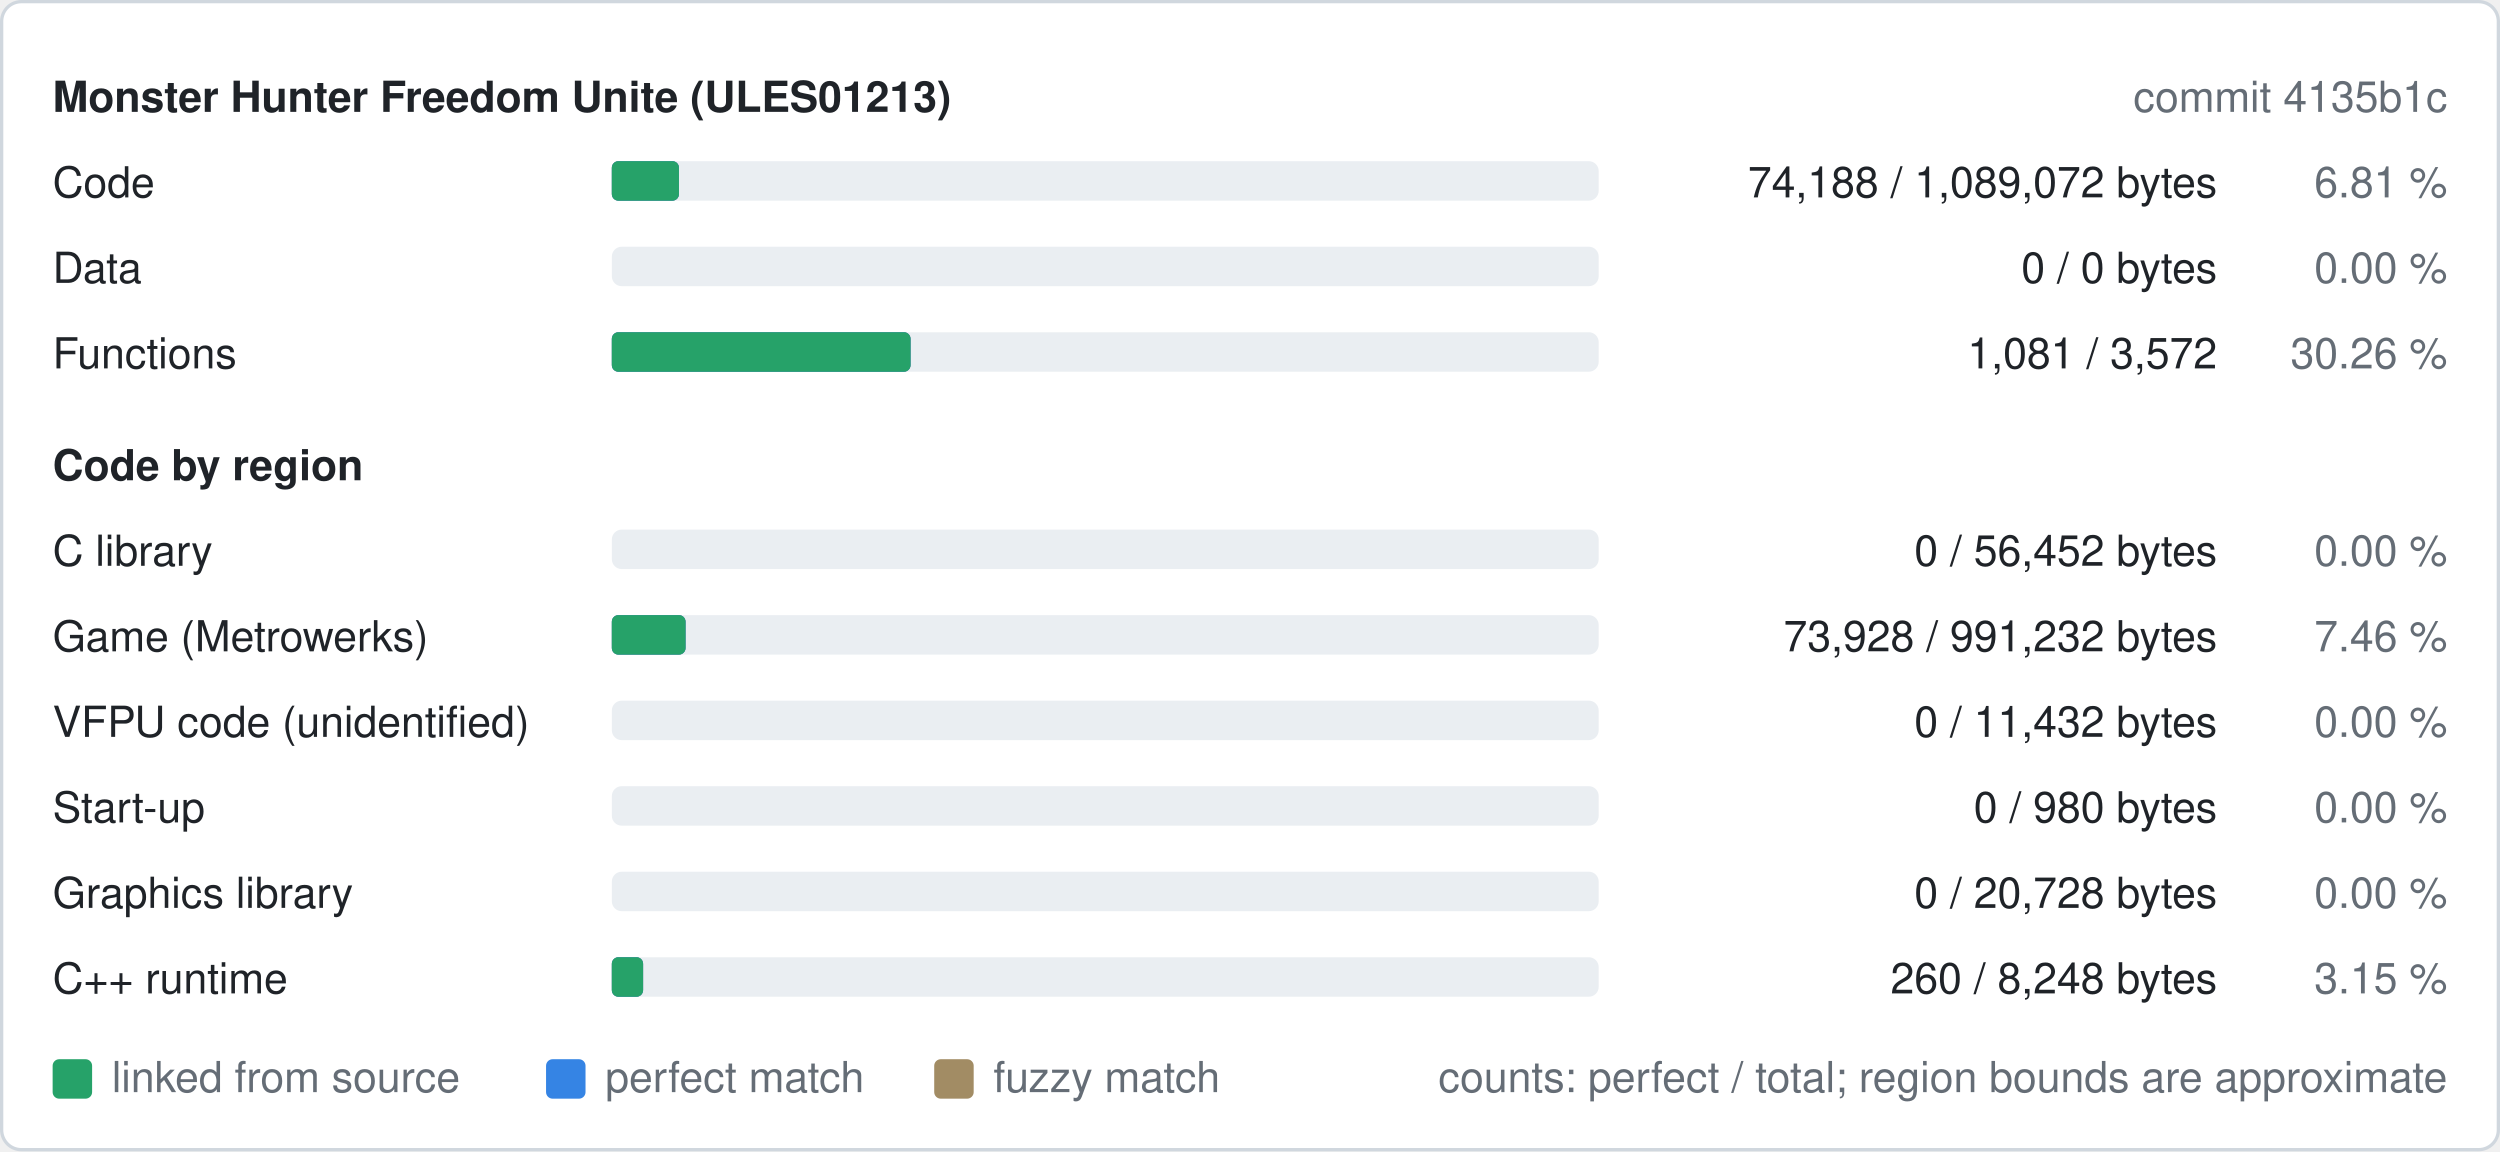
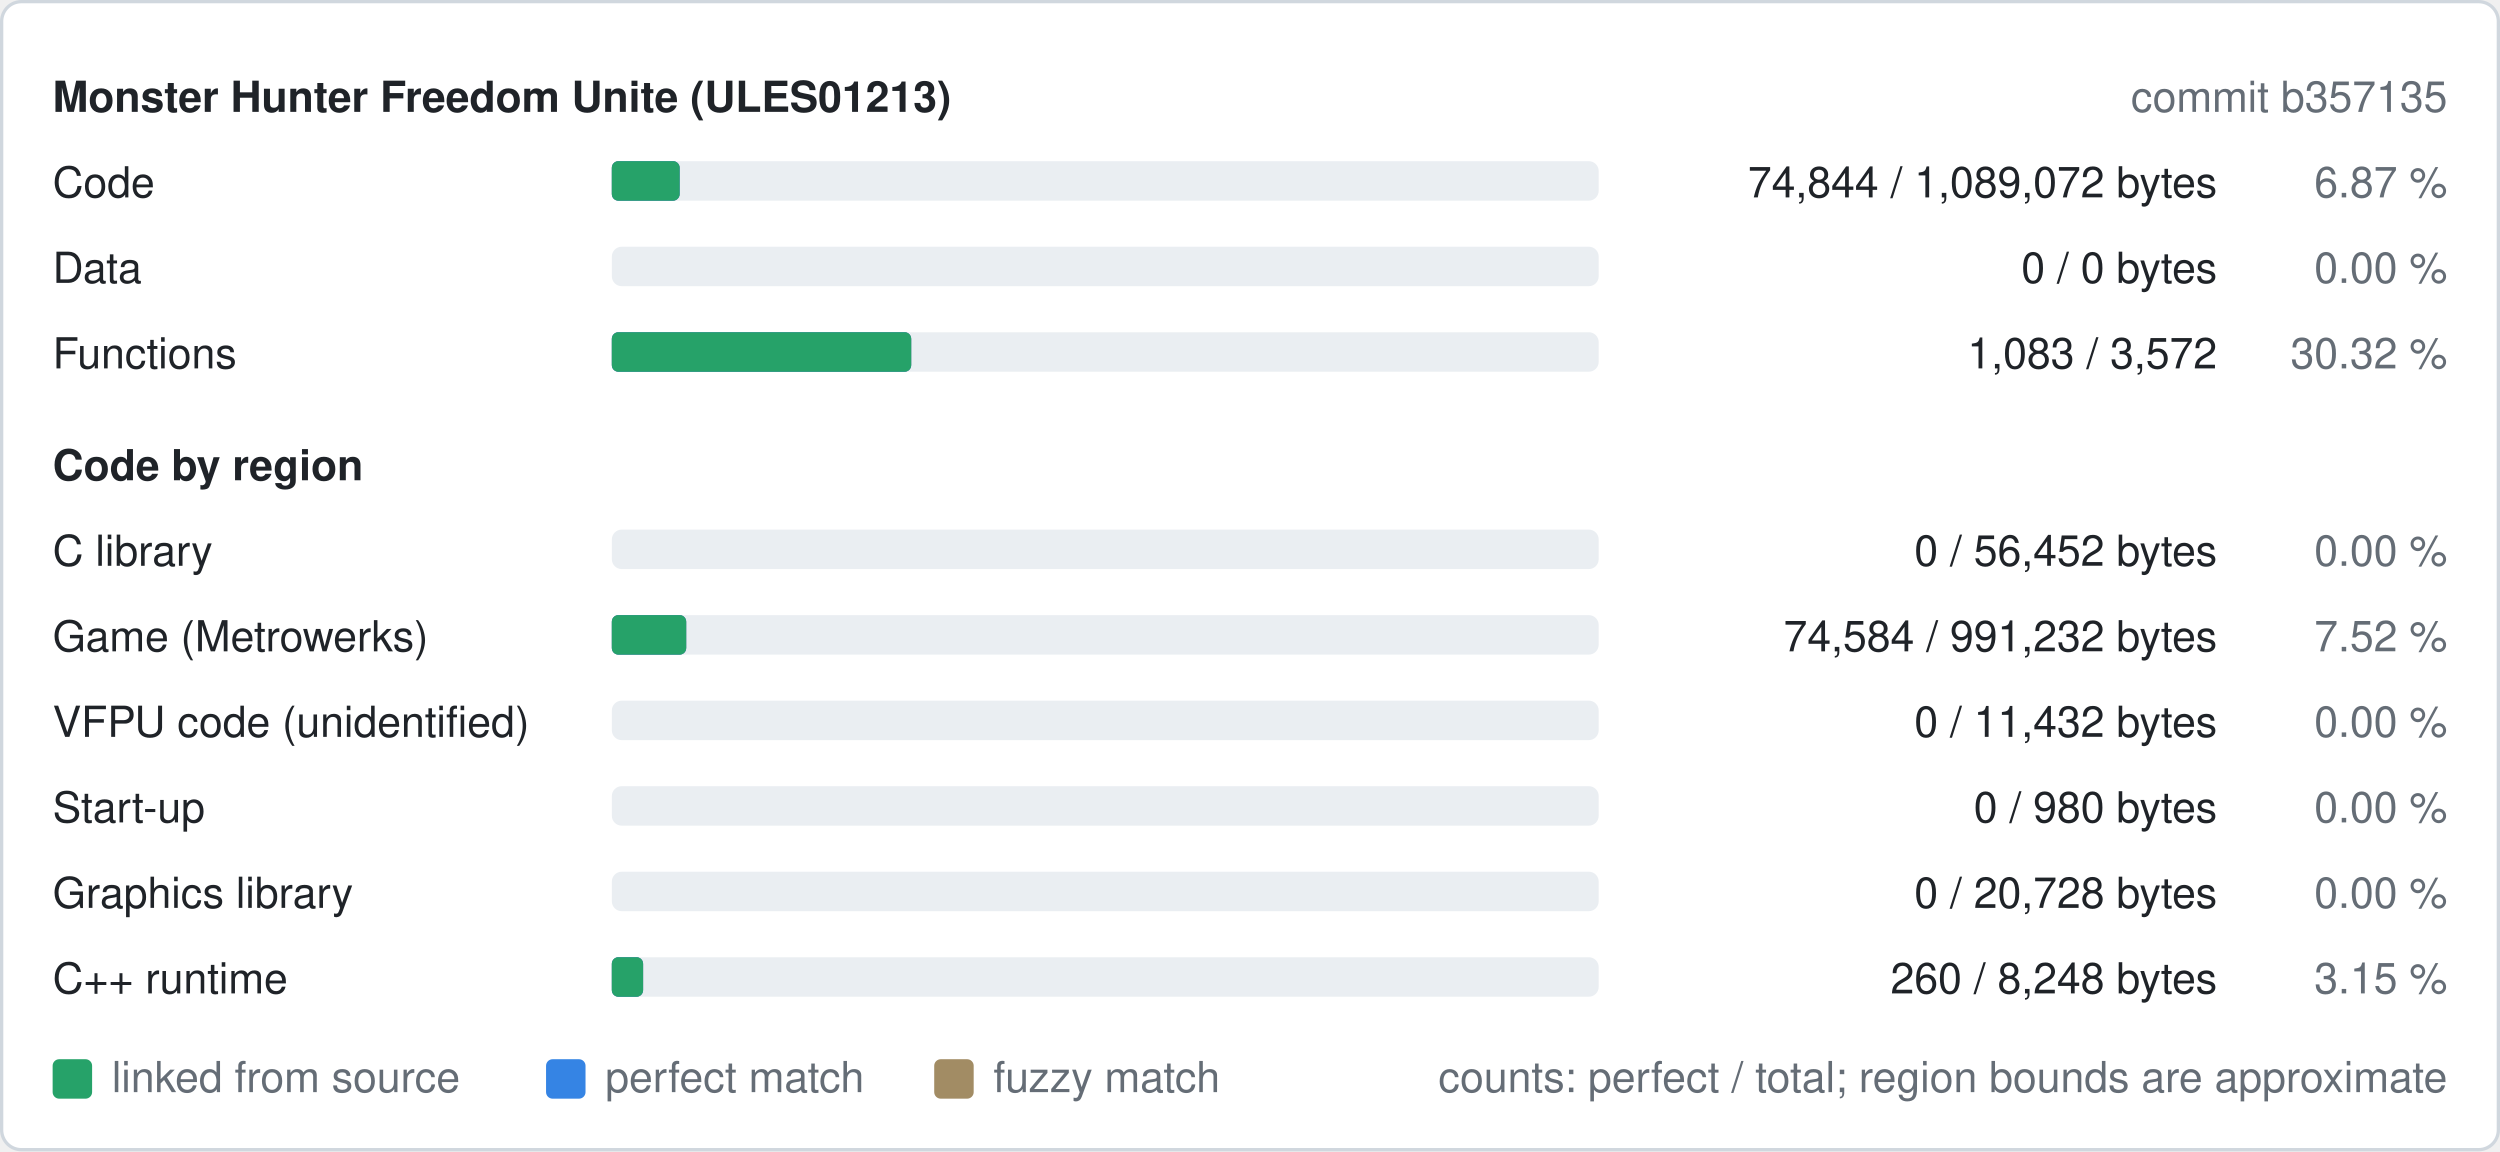
<svg xmlns="http://www.w3.org/2000/svg" width="760" height="350" viewBox="0 0 760 350" role="img" aria-label="Decompilation progress of ULES01213">
  <style>
text{font-family:-apple-system,BlinkMacSystemFont,"Segoe UI",Helvetica,Arial,sans-serif;font-size:13px}
.b{font-weight:600}
.bg{fill:#ffffff;stroke:#d0d7de}.t{fill:#1f2328}.m{fill:#656d76}.track{fill:#eaeef2}.fuzzy{fill:#a28c64}.perfect{fill:#3584e4}.linked{fill:#26a269}
@media (prefers-color-scheme: dark){.bg{fill:#0d1117;stroke:#30363d}.t{fill:#e6edf3}.m{fill:#8d96a0}.track{fill:#21262d}.fuzzy{fill:#a28c64}.perfect{fill:#3584e4}.linked{fill:#2ec27e}}
</style>
  <rect class="bg" x="0.5" y="0.5" width="759" height="349" rx="6" />
  <text class="t b" x="16" y="34">Monster Hunter Freedom Unite (ULES01213)</text>
-   <text class="m" x="744" y="34" text-anchor="end">commit 4135b1c</text>
+   <text class="m" x="744" y="34" text-anchor="end">commit b357135</text>
  <text class="t" x="16" y="60">Code</text>
  <rect class="track" x="186" y="49" width="300" height="12" rx="3" />
-   <rect class="fuzzy" x="186" y="49" width="20.4" height="12" rx="2" />
-   <rect class="perfect" x="186" y="49" width="20.4" height="12" rx="2" />
-   <rect class="linked" x="186" y="49" width="20.4" height="12" rx="2" />
-   <text class="t" x="674" y="60" text-anchor="end">74,188 / 1,089,072 bytes</text>
-   <text class="m" x="744" y="60" text-anchor="end">6.81 %</text>
+   <rect class="fuzzy" x="186" y="49" width="20.6" height="12" rx="2" />
+   <rect class="perfect" x="186" y="49" width="20.6" height="12" rx="2" />
+   <rect class="linked" x="186" y="49" width="20.6" height="12" rx="2" />
+   <text class="t" x="674" y="60" text-anchor="end">74,844 / 1,089,072 bytes</text>
+   <text class="m" x="744" y="60" text-anchor="end">6.87 %</text>
  <text class="t" x="16" y="86">Data</text>
  <rect class="track" x="186" y="75" width="300" height="12" rx="3" />
  <text class="t" x="674" y="86" text-anchor="end">0 / 0 bytes</text>
  <text class="m" x="744" y="86" text-anchor="end">0.00 %</text>
  <text class="t" x="16" y="112">Functions</text>
  <rect class="track" x="186" y="101" width="300" height="12" rx="3" />
-   <rect class="fuzzy" x="186" y="101" width="90.8" height="12" rx="2" />
-   <rect class="perfect" x="186" y="101" width="90.8" height="12" rx="2" />
-   <rect class="linked" x="186" y="101" width="90.8" height="12" rx="2" />
-   <text class="t" x="674" y="112" text-anchor="end">1,081 / 3,572</text>
-   <text class="m" x="744" y="112" text-anchor="end">30.26 %</text>
+   <rect class="fuzzy" x="186" y="101" width="91.0" height="12" rx="2" />
+   <rect class="perfect" x="186" y="101" width="91.0" height="12" rx="2" />
+   <rect class="linked" x="186" y="101" width="91.0" height="12" rx="2" />
+   <text class="t" x="674" y="112" text-anchor="end">1,083 / 3,572</text>
+   <text class="m" x="744" y="112" text-anchor="end">30.32 %</text>
  <text class="t b" x="16" y="146">Code by region</text>
  <text class="t" x="16" y="172">C library</text>
  <rect class="track" x="186" y="161" width="300" height="12" rx="3" />
  <text class="t" x="674" y="172" text-anchor="end">0 / 56,452 bytes</text>
  <text class="m" x="744" y="172" text-anchor="end">0.00 %</text>
  <text class="t" x="16" y="198">Game (Metrowerks)</text>
  <rect class="track" x="186" y="187" width="300" height="12" rx="3" />
-   <rect class="fuzzy" x="186" y="187" width="22.4" height="12" rx="2" />
-   <rect class="perfect" x="186" y="187" width="22.4" height="12" rx="2" />
-   <rect class="linked" x="186" y="187" width="22.4" height="12" rx="2" />
-   <text class="t" x="674" y="198" text-anchor="end">73,928 / 991,232 bytes</text>
-   <text class="m" x="744" y="198" text-anchor="end">7.46 %</text>
+   <rect class="fuzzy" x="186" y="187" width="22.6" height="12" rx="2" />
+   <rect class="perfect" x="186" y="187" width="22.6" height="12" rx="2" />
+   <rect class="linked" x="186" y="187" width="22.6" height="12" rx="2" />
+   <text class="t" x="674" y="198" text-anchor="end">74,584 / 991,232 bytes</text>
+   <text class="m" x="744" y="198" text-anchor="end">7.52 %</text>
  <text class="t" x="16" y="224">VFPU code (unidentified)</text>
  <rect class="track" x="186" y="213" width="300" height="12" rx="3" />
  <text class="t" x="674" y="224" text-anchor="end">0 / 11,432 bytes</text>
  <text class="m" x="744" y="224" text-anchor="end">0.00 %</text>
  <text class="t" x="16" y="250">Start-up</text>
  <rect class="track" x="186" y="239" width="300" height="12" rx="3" />
  <text class="t" x="674" y="250" text-anchor="end">0 / 980 bytes</text>
  <text class="m" x="744" y="250" text-anchor="end">0.00 %</text>
  <text class="t" x="16" y="276">Graphics library</text>
  <rect class="track" x="186" y="265" width="300" height="12" rx="3" />
  <text class="t" x="674" y="276" text-anchor="end">0 / 20,728 bytes</text>
  <text class="m" x="744" y="276" text-anchor="end">0.00 %</text>
  <text class="t" x="16" y="302">C++ runtime</text>
  <rect class="track" x="186" y="291" width="300" height="12" rx="3" />
  <rect class="fuzzy" x="186" y="291" width="9.5" height="12" rx="2" />
  <rect class="perfect" x="186" y="291" width="9.5" height="12" rx="2" />
  <rect class="linked" x="186" y="291" width="9.5" height="12" rx="2" />
  <text class="t" x="674" y="302" text-anchor="end">260 / 8,248 bytes</text>
  <text class="m" x="744" y="302" text-anchor="end">3.15 %</text>
  <rect class="linked" x="16" y="322" width="12" height="12" rx="2" />
  <text class="m" x="34" y="332">linked from source</text>
  <rect class="perfect" x="166" y="322" width="12" height="12" rx="2" />
  <text class="m" x="184" y="332">perfect match</text>
  <rect class="fuzzy" x="284" y="322" width="12" height="12" rx="2" />
  <text class="m" x="302" y="332">fuzzy match</text>
  <text class="m" x="744" y="332" text-anchor="end">counts: perfect / total; region bounds are approximate</text>
</svg>
